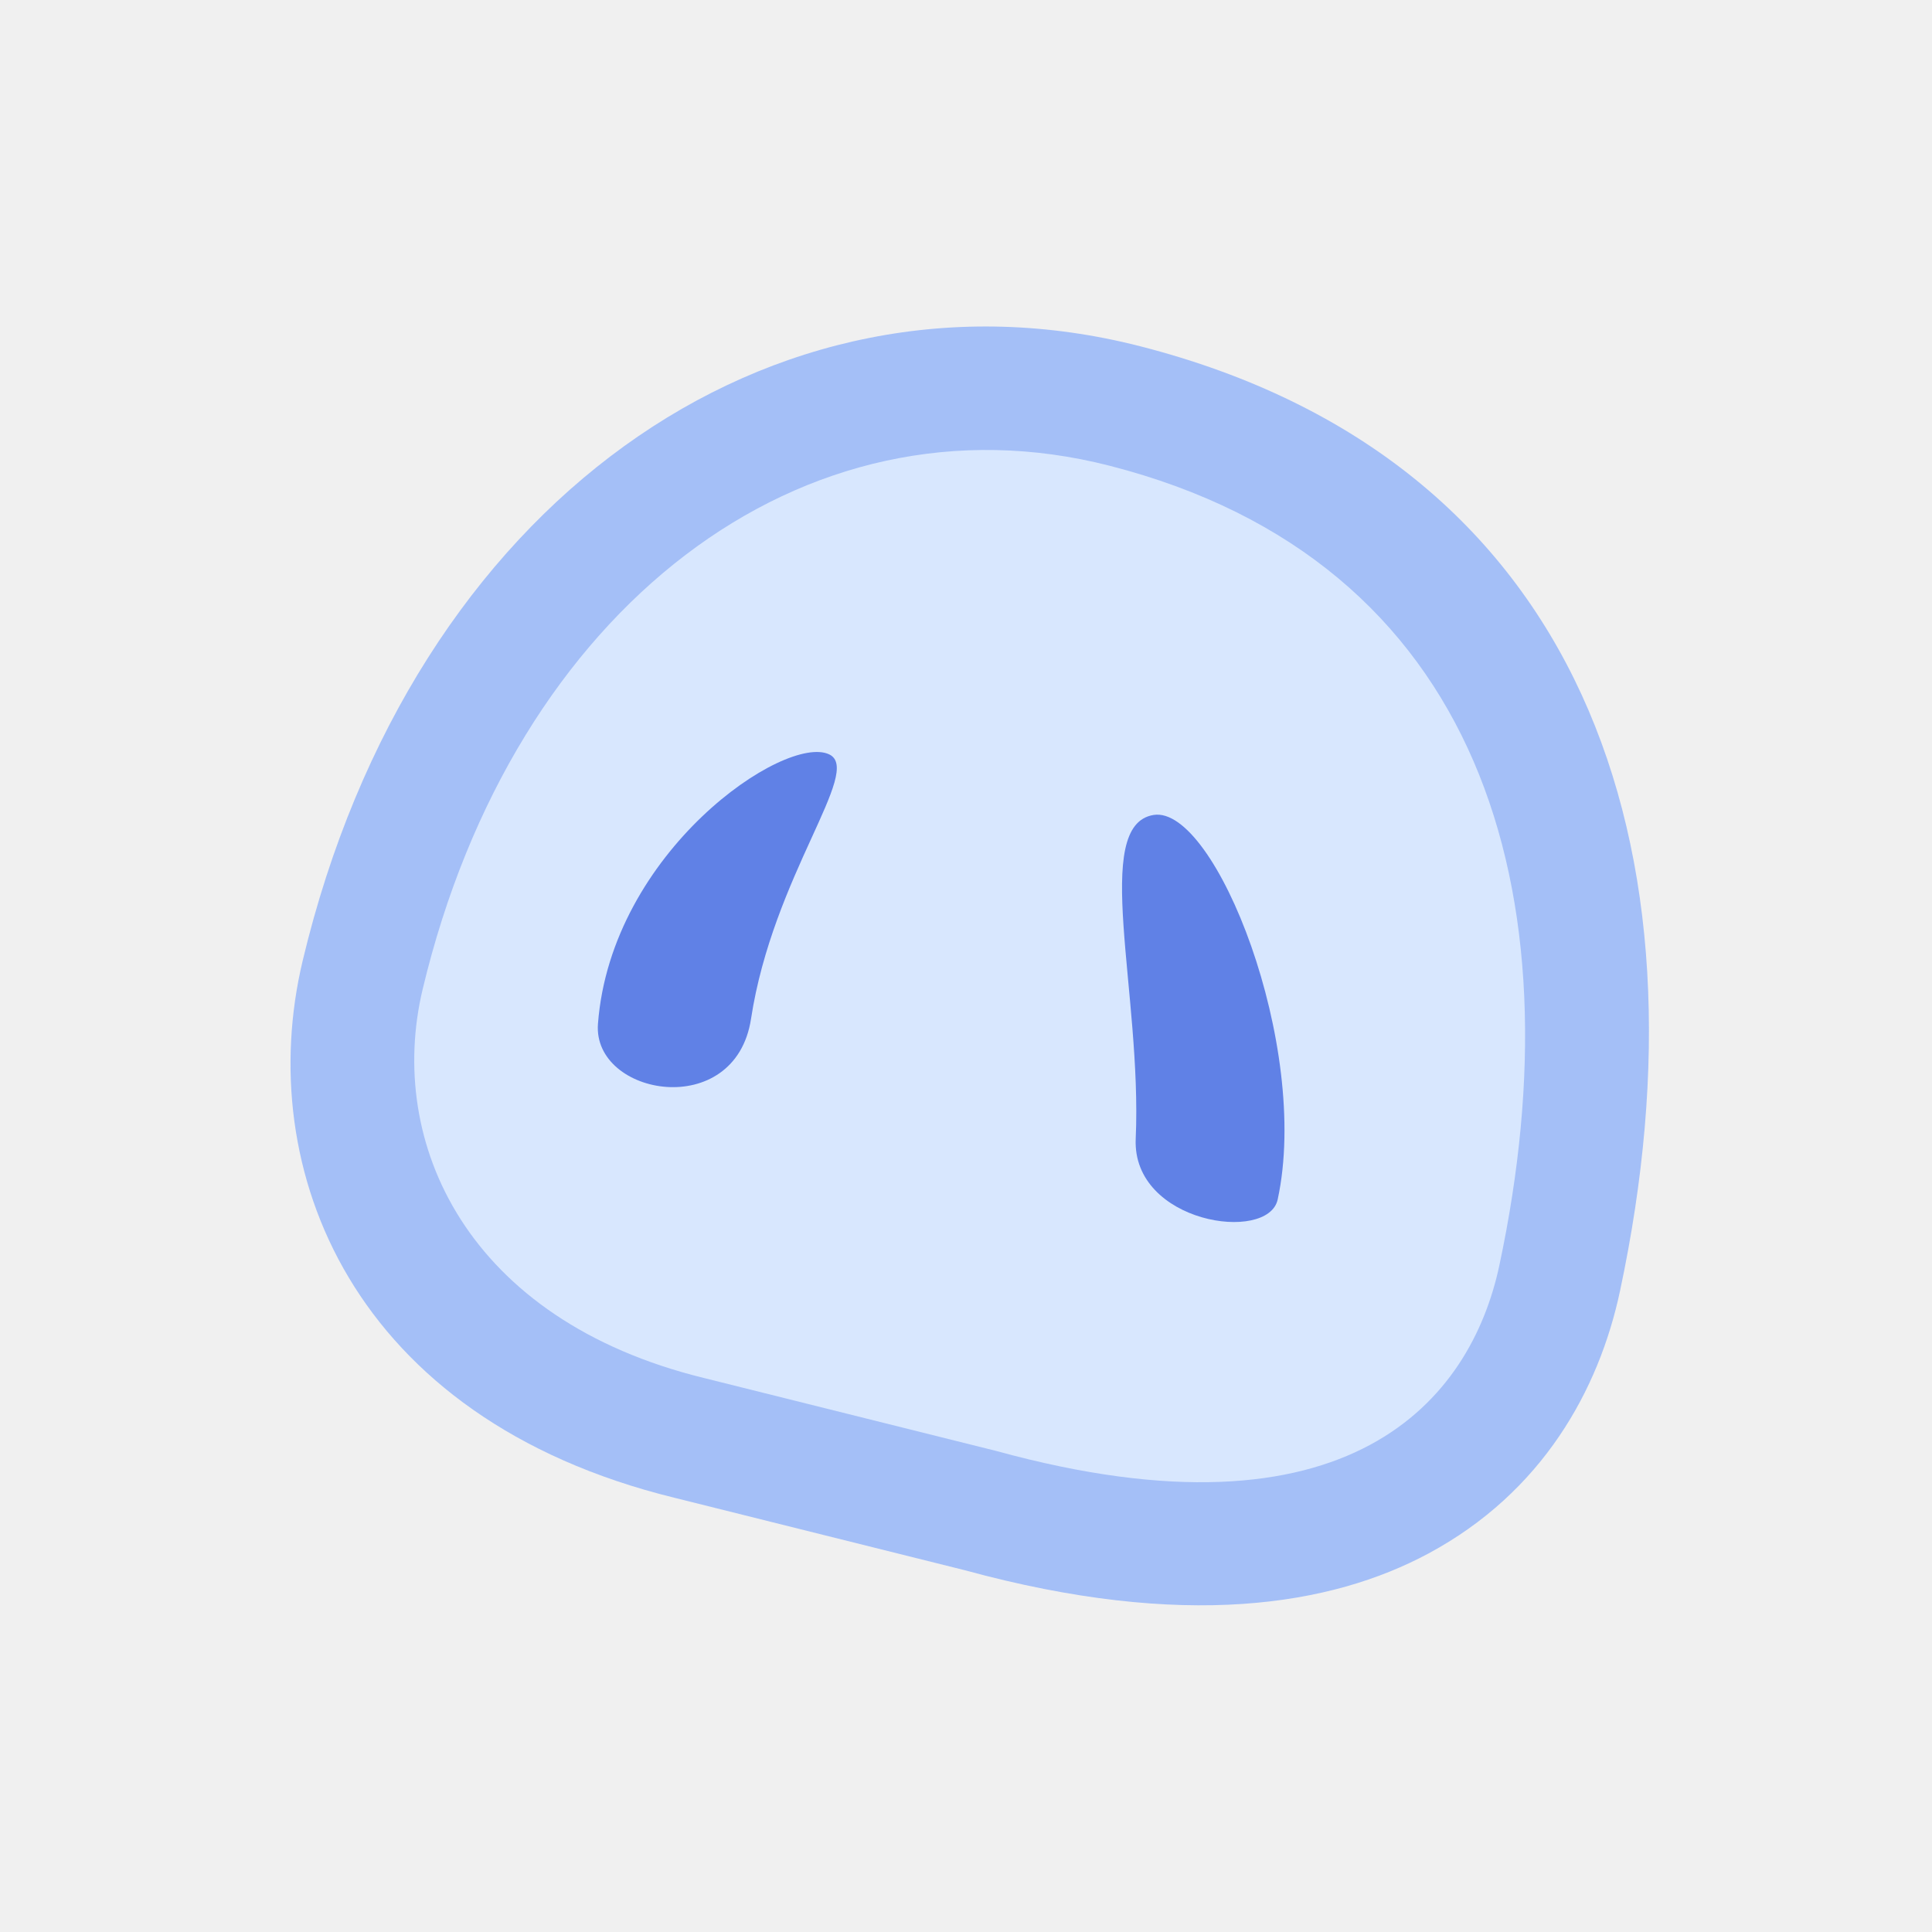
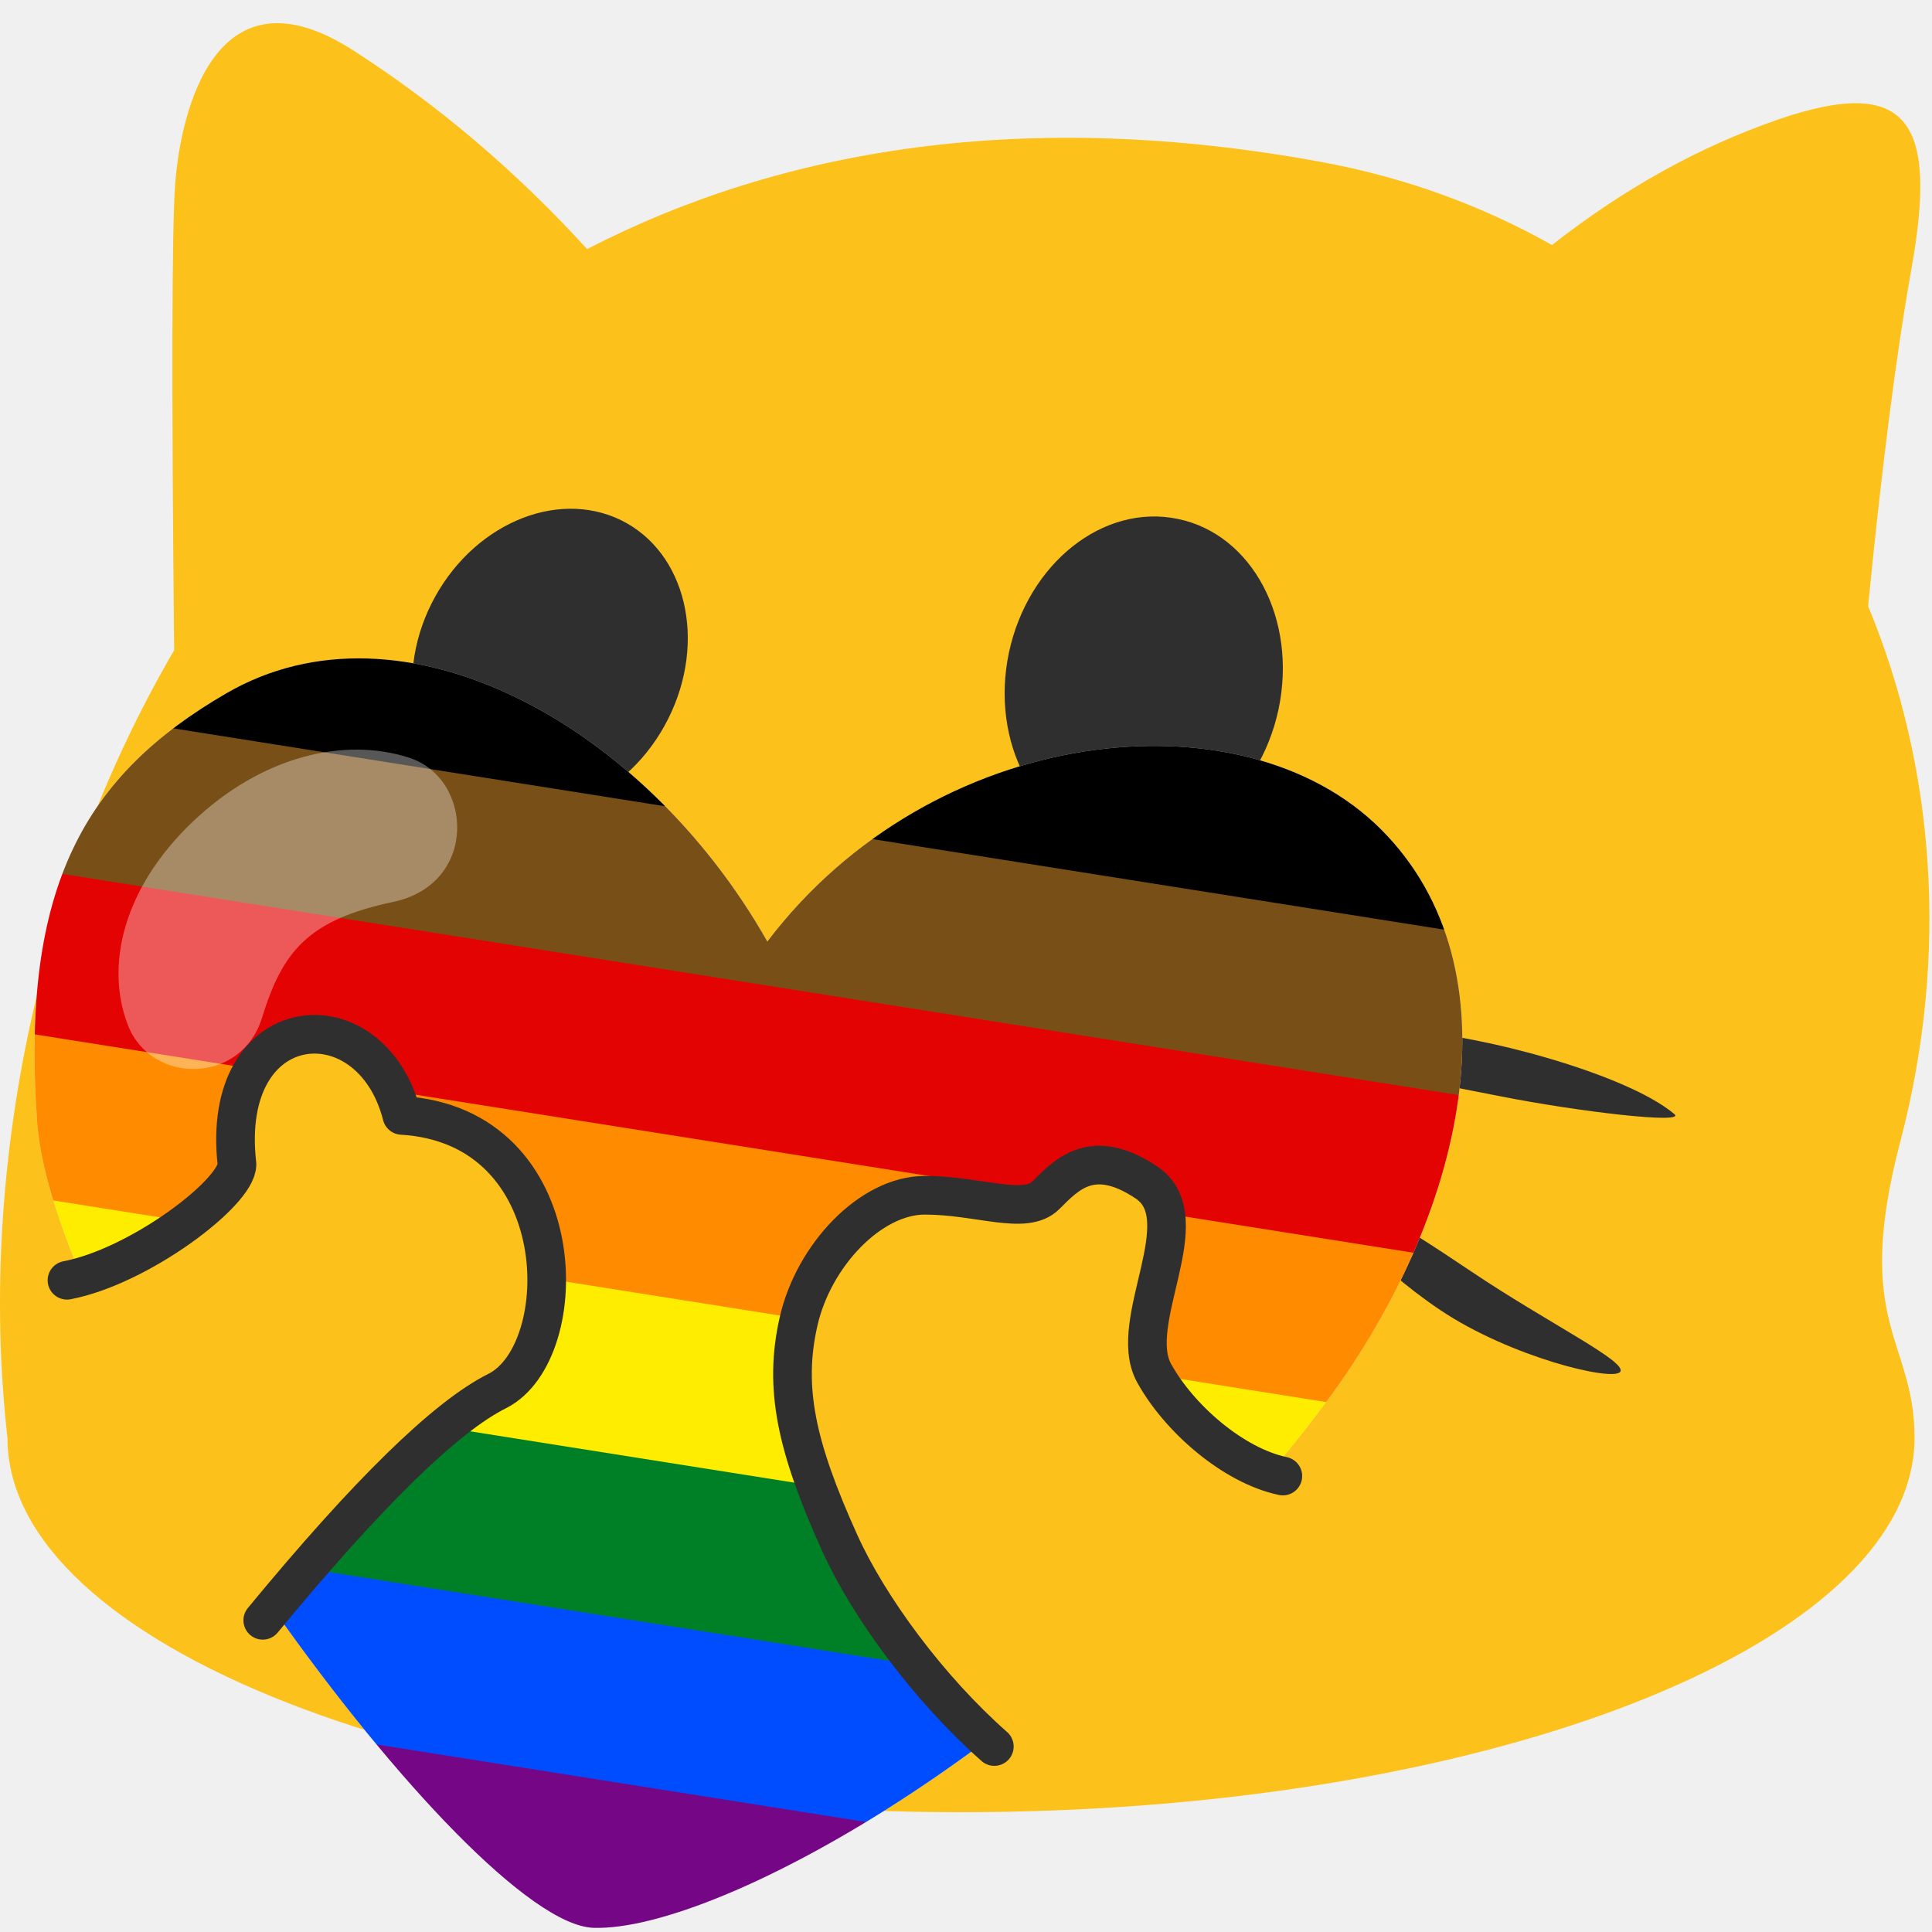
- <svg xmlns="http://www.w3.org/2000/svg" xml:space="preserve" fill-rule="evenodd" stroke-linejoin="round" stroke-miterlimit="2" clip-rule="evenodd" viewBox="0 0 64 64">
-   <path fill="none" d="M0 0h63.994v63.994H0z" />
-   <path fill="#a4bff7" d="M37.774 11.471c14.639 3.752 19.034 16.557 15.889 31.304-.696 3.261-2.563 6.661-6.356 8.693-3.204 1.717-8.07 2.537-15.338.55l-9.634-2.404C11.651 46.992 8.378 38.733 10.027 31.823c3.627-15.201 15.543-23.48 27.747-20.352Z" />
-   <path fill="#d8e7fe" d="M36.76 15.429c12.289 3.15 15.547 14.114 12.907 26.493-.947 4.44-4.937 9.365-16.664 6.143l-9.684-2.417c-7.854-1.923-10.53-7.8-9.318-12.877 3.016-12.639 12.611-19.943 22.759-17.342Z" />
-   <path fill="#6081e6" d="M27.471 24.991c-1.457-.698-7.229 3.213-7.663 8.926-.182 2.39 4.55 3.237 5.071-.169.725-4.743 3.715-8.218 2.592-8.757Zm10.746 2.005c-2.083.327-.382 5.901-.595 10.727-.123 2.8 4.388 3.464 4.703 2.011 1.098-5.073-2.066-13.058-4.108-12.738Z" />
+ <svg xmlns="http://www.w3.org/2000/svg" xmlns:xlink="http://www.w3.org/1999/xlink" viewBox="0 0 750 750">
+   <defs>
+     <path d="M523.079 66.934c54.087 54.088 33.802 149.947-23.638 225.507C403 420 266 495 217.379 493.369c-48.621-1.631-209.603-222.173-215.99-313.27C-5 89 20 46 74.858 14.147 142.991-25.411 237 26 284.876 110.508 349 26 468.99 12.847 523.079 66.934z" id="a" />
+   </defs>
+   <g fill="none" fill-rule="evenodd">
+     <path d="M137 19.491c32.91 21.112 63.216 46.85 90.92 77.215l-.014-.015c75.63-39.051 170.425-54.906 284.899-33.835 32.755 6.01 62.79 17.081 89.657 32.264 27.89-21.871 57.07-38.082 87.538-48.629 52-18 62 2 52 58-5.856 32.796-11.456 76.395-16.797 130.798 25.837 62.334 31.613 135.054 12.493 207.876-18.707 71.143 5.588 76.91 5.53 115.04 0 5.002-.648 9.945-1.942 14.829-18.942 73.202-176.536 130.457-368.19 130.457-204.48 0-370.192-65.081-370.192-145.286-11.201-98.904 9.953-211.852 64.693-305.787C66.574 149.132 66.707 88.823 68 71.49c2.162-28.967 16-86 69-52z" fill="#FCC21B" fill-rule="nonzero" />
+     <path d="M229 375.491c13.333 47.334 23 71.334 29 72 6 .667 26.667-18 62-56 27.333 46 43.667 71.334 49 76 5.333 4.667 28-15.666 68-61" stroke="#2F2F2F" stroke-width="30" stroke-linecap="round" stroke-linejoin="round" />
+     <path d="M496.331 275.325c-7.4 34.708-36.728 57.983-65.513 51.959-28.989-6.093-46.436-39.158-39.172-73.865 7.4-34.776 36.728-58.052 65.649-51.959 28.853 5.956 46.368 38.952 39.036 73.865zM167.552 234.218c15.25-30.299 48.156-44.647 73.505-32.301 25.281 12.413 33.508 46.916 18.325 77.148-15.182 30.233-48.022 44.648-73.37 32.235-25.282-12.413-33.575-46.983-18.46-77.082z" fill="#2F2F2F" fill-rule="nonzero" />
+     <g fill="#2F2F2F">
+       <path d="M517 464.491c2.536-3.92 24.188 8.94 54 29 29.812 20.06 60.606 34.972 58 39-2.606 4.028-42.805-5.7-70-24s-44.536-40.08-42-44zM525 409.491c-2-6-2-10 23-9s83 16 102 32c4.7 3.957-37.13-.875-68-7-30.87-6.125-55-10-57-16zM151 412.491c-19 21-52 36-84 53s-49.439 8.264-14-13c35.439-21.263 84-43 98-40zM156 352.491c-53-2-107 5-116 16 0 3.438 103 3 116 0s8.636-15.674 0-16z" />
+     </g>
+     <g>
+       <g transform="translate(13 255)">
+         <mask id="b" fill="#fff">
+           <use xlink:href="#a" />
+         </mask>
+         <use fill="#D8D8D8" xlink:href="#a" />
+         <g fill-rule="nonzero" mask="url(#b)">
+           <path fill="#750787" d="M-123.103-64.33L704.58 66.761l-78.687 496.807-827.682-131.092z" />
+           <path fill="#004DFF" d="M-123.103-64.33L704.58 66.761l-68.901 435.024-827.683-131.092z" />
+           <path fill="#008026" d="M-123.103-64.33L704.58 66.761l-59.015 372.605-827.683-131.092z" />
+           <path fill="#FFED00" d="M-123.103-64.33L704.58 66.761l-49.23 310.822-827.682-131.092z" />
+           <path fill="#FF8C00" d="M-123.103-64.33L704.58 66.761l-39.343 248.403-827.683-131.092z" />
+           <path fill="#E40303" d="M-123.103-64.33L704.58 66.761l-29.558 186.62-827.683-131.091z" />
+           <path fill="#784F17" d="M-123.103-64.33L704.58 66.761l-19.672 124.201-827.682-131.092z" />
+           <path fill="#000" d="M-123.103-64.33L704.58 66.761l-9.886 62.419L-132.99-1.911z" />
+         </g>
+       </g>
+       <path d="M74.715 319.095c-27.016 25.776-34 56-25 79s44 23 52-3 18-38 51-45 31-48 6-56-56.985-.776-84 25z" fill-opacity=".34" fill="#FFF" />
+     </g>
+     <g>
+       <path d="M391 682c-32.042-30.366-53.709-58.032-65-83-16.937-37.452-21.85-60.259-16-86 5.85-25.741 28-49 49-49s42 8 47 0 29.951-11.435 39-5c9.049 6.435 7 27 5 37s-11 16-2 37c7.964 18.582 25.63 32.582 53 42L391 682z" fill="#FCC21B" />
+       <path d="M386 678c-25.376-22.366-48.709-54.032-60-79-16.937-37.452-21.85-60.259-16-86 5.85-25.741 28-49 49-49s39 8 47 0 18-19 39-5-8 54 3 74c9.618 17.487 30.63 35.915 50 40" stroke="#2F2F2F" stroke-width="15" stroke-linecap="round" stroke-linejoin="round" />
+     </g>
+     <g>
+       <path d="M26 497c28-5.333 50-20.333 66-45-3-69 58-59 64-19 53 0 67 92 37 107-20 10-50.333 39.667-91 89L26 497z" fill="#FCC21B" />
+       <path d="M26 497c28-5.333 66-34 66-45-7-61 52-66 64-19 67 4 67 92 37 107-20 10-50.333 39.667-91 89" stroke="#2F2F2F" stroke-width="15" stroke-linecap="round" stroke-linejoin="round" />
+     </g>
+   </g>
</svg>
